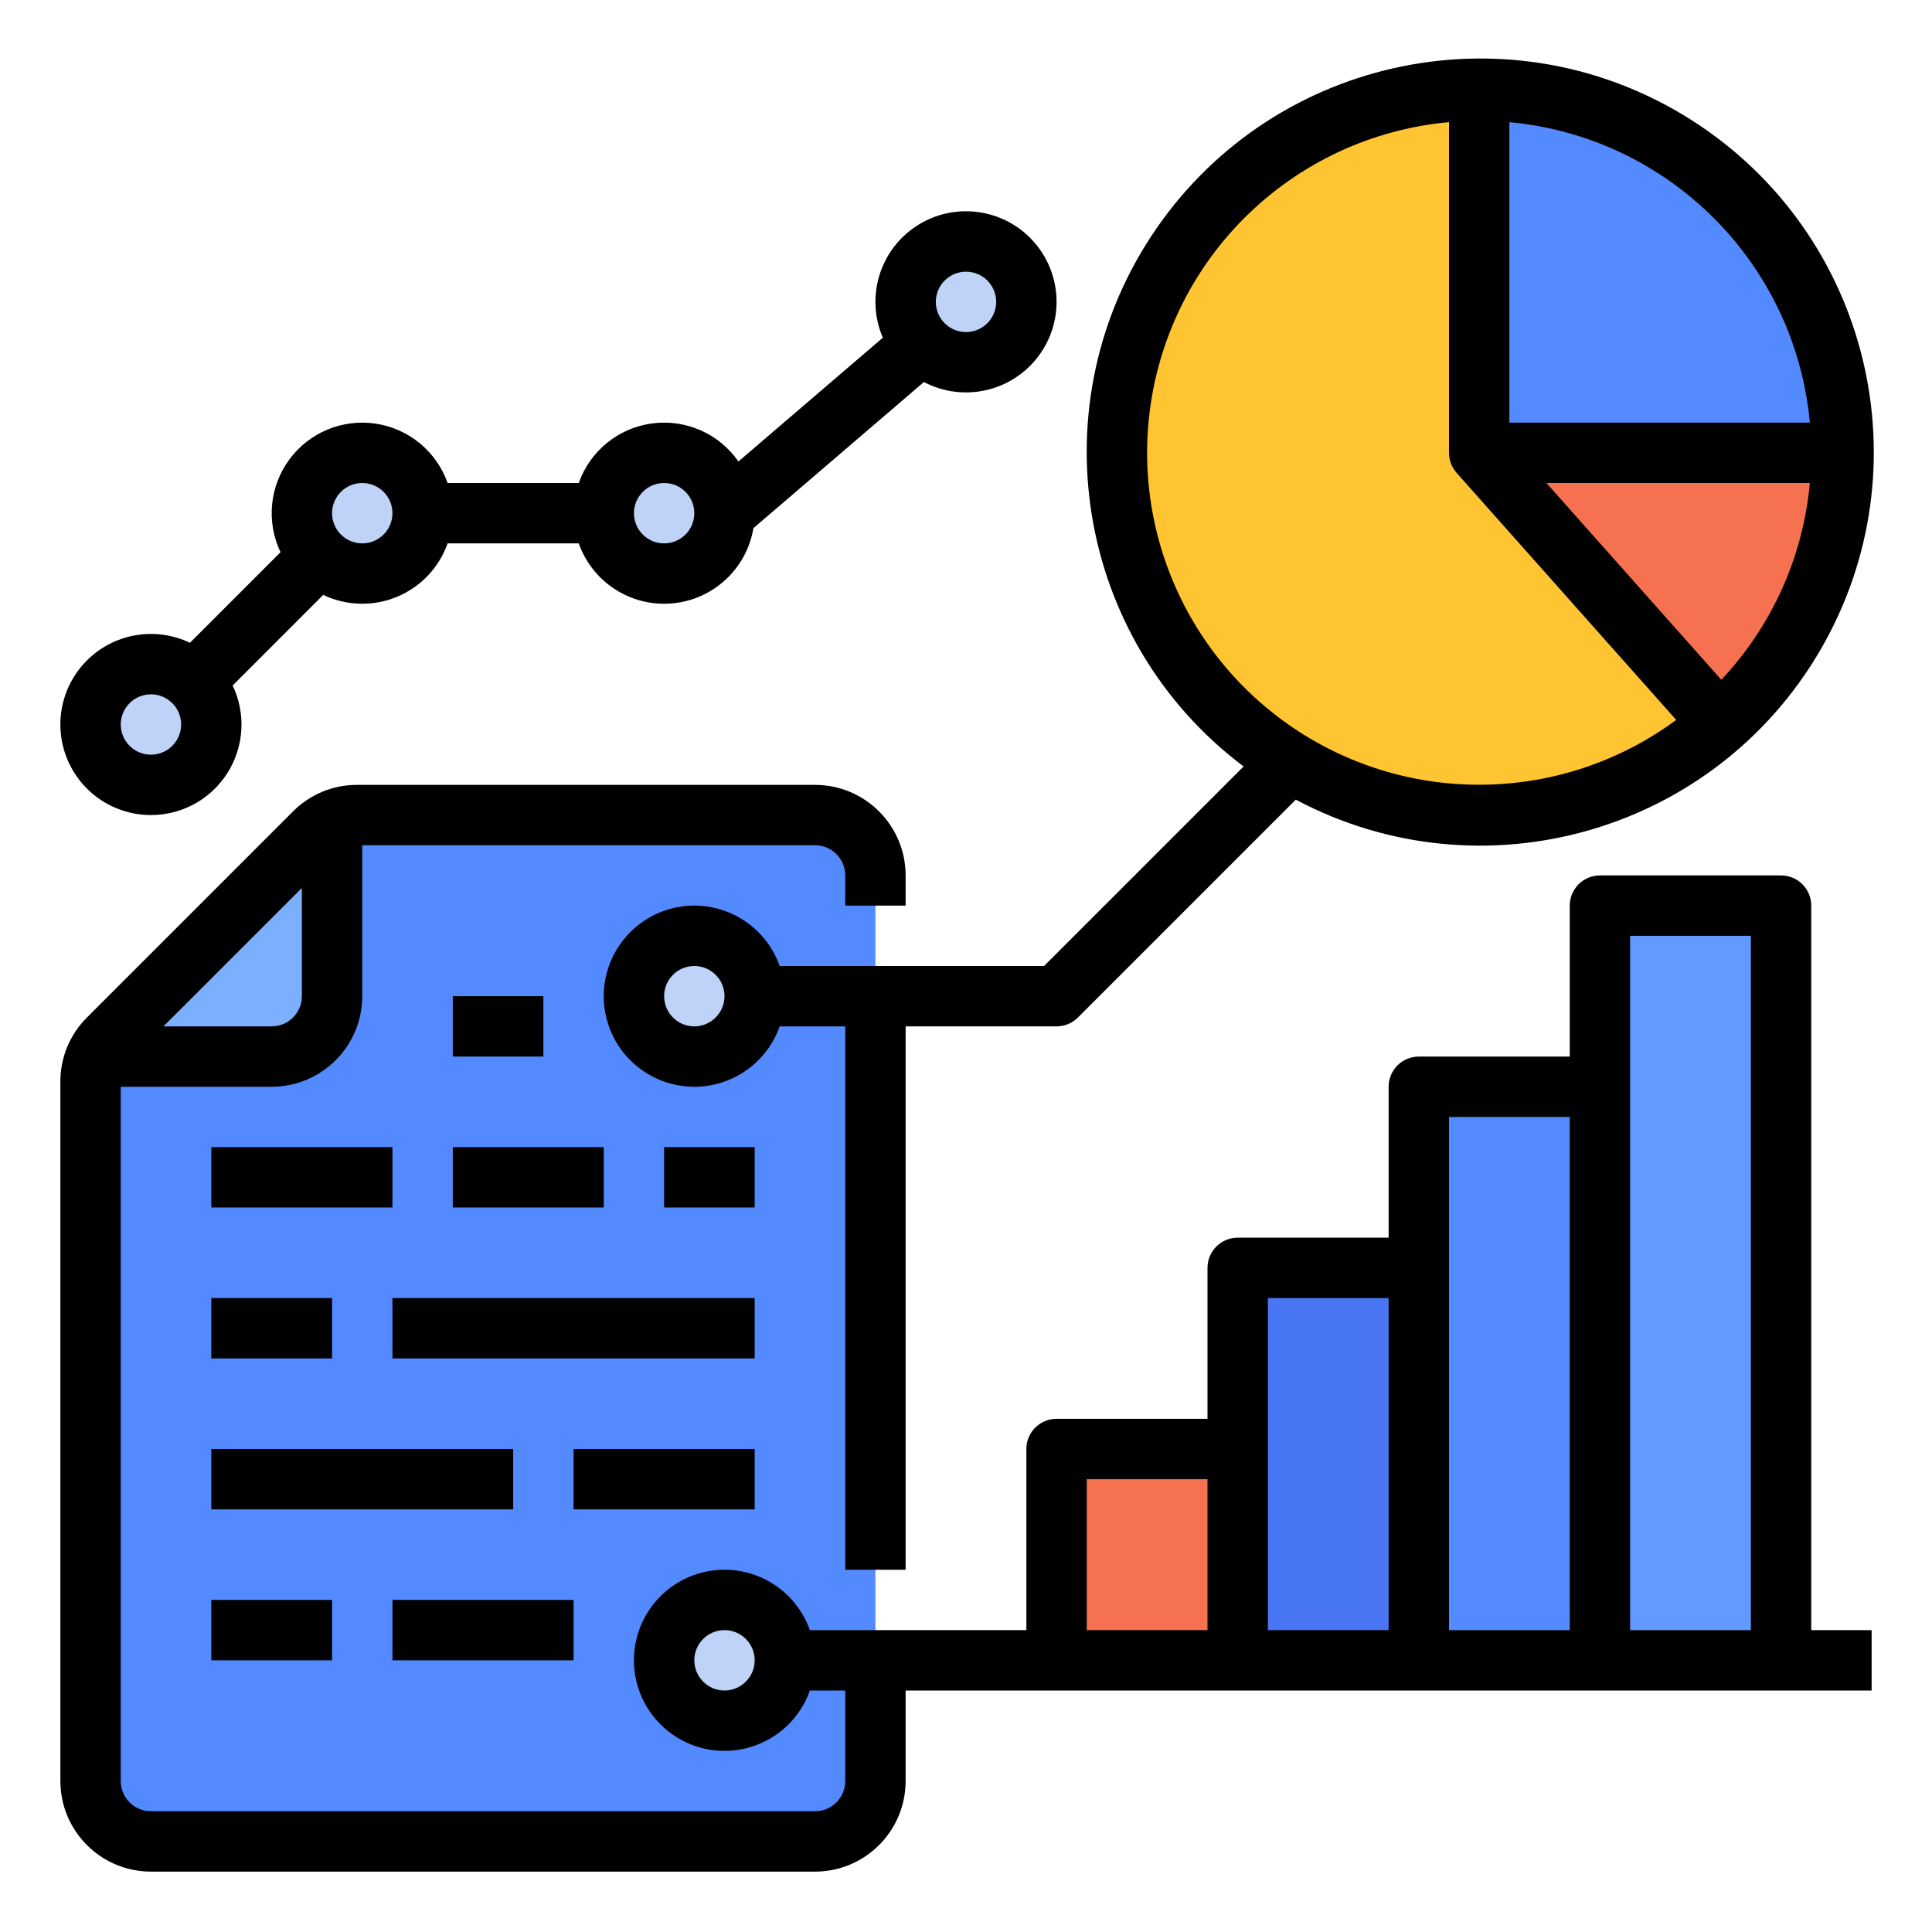
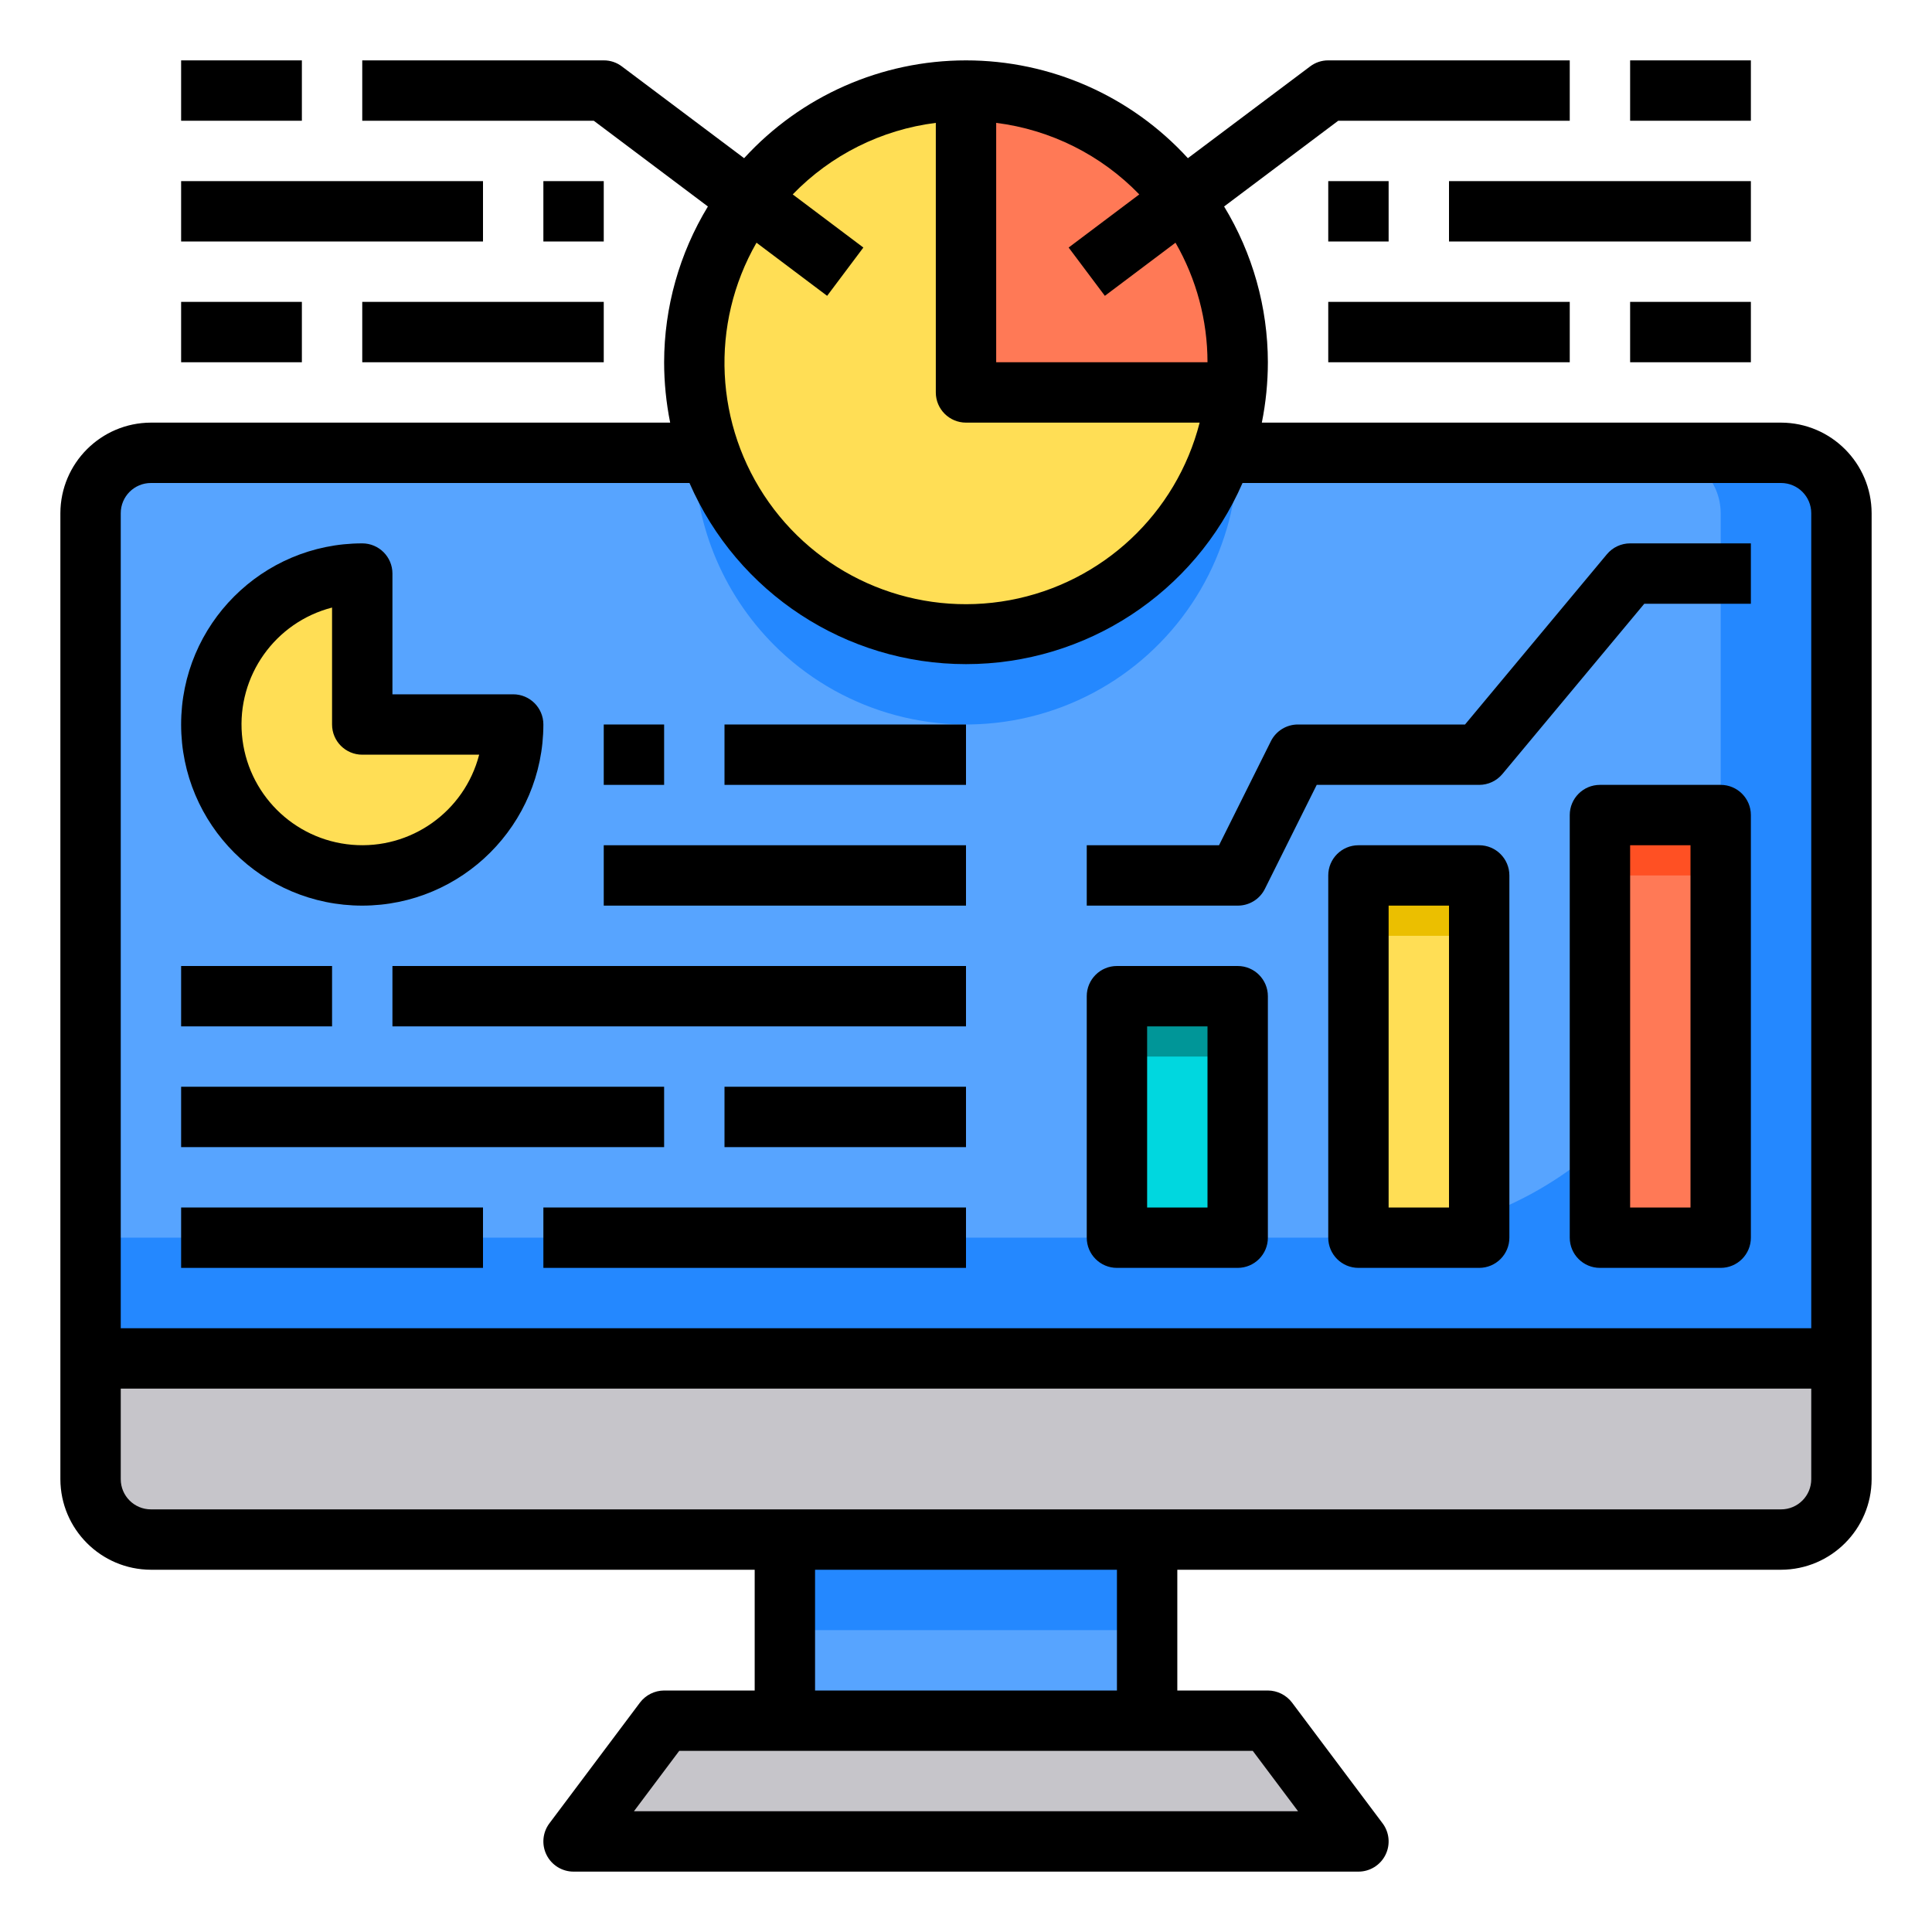
- <svg xmlns="http://www.w3.org/2000/svg" id="filled_outline" height="512" viewBox="0 0 512 512" width="512" data-name="filled outline">
-   <path d="m232 232v240a15.996 15.996 0 0 1 -16 16h-176a15.996 15.996 0 0 1 -16-16v-185.37a16.144 16.144 0 0 1 4.69-11.32l54.62-54.62a16.144 16.144 0 0 1 11.32-4.69h121.37a15.996 15.996 0 0 1 16 16z" fill="#548aff" />
-   <path d="m88 217.45v46.55a15.996 15.996 0 0 1 -16 16h-46.55a15.828 15.828 0 0 1 3.24-4.69l54.62-54.62a15.823 15.823 0 0 1 4.69-3.24z" fill="#7dafff" />
-   <path d="m280 384h48v56h-48z" fill="#f5714f" />
-   <path d="m328 336h48v104h-48z" fill="#4976f2" />
-   <path d="m376 288h48v152h-48z" fill="#548aff" />
-   <path d="m424 240h48v200h-48z" fill="#639aff" />
-   <g fill="#bed3f7">
-     <circle cx="40" cy="192" r="16" />
-     <circle cx="96" cy="136" r="16" />
-     <circle cx="176" cy="136" r="16" />
-     <circle cx="256" cy="80" r="16" />
+ <svg xmlns="http://www.w3.org/2000/svg" height="512" viewBox="0 0 64 64" width="512">
+   <g id="computer">
+     <path d="m61 17v28h-58v-28a2.006 2.006 0 0 1 2-2h54a2.006 2.006 0 0 1 2 2z" fill="#57a4ff" />
+     <path d="m61 17v28h-58v-4h42a12 12 0 0 0 12-12v-12a2.006 2.006 0 0 0 -2-2h4a2.006 2.006 0 0 1 2 2z" fill="#2488ff" />
+     <path d="m53 27h4v14h-4z" fill="#ff7956" />
+     <path d="m45 29h4v12h-4z" fill="#ffde55" />
+     <path d="m44 61h-24l3-4h18z" fill="#c6c5ca" />
+     <path d="m37 33h4v8h-4z" fill="#00ddc2" />
+     <path d="m39.2 6.6a8.964 8.964 0 0 1 1.8 5.4 8.262 8.262 0 0 1 -.06 1h-8.94v-10a8.992 8.992 0 0 1 7.2 3.6z" fill="#ff7956" />
+     <path d="m25.82 18.54a9.047 9.047 0 0 1 -2.82-6.54 9 9 0 0 1 9-9v10h8.94a8.431 8.431 0 0 1 -.46 2 8.993 8.993 0 0 1 -14.66 3.54z" fill="#ffde55" />
+     <path d="m40.94 16a8.431 8.431 0 0 1 -.46 2 8.993 8.993 0 0 1 -14.66 3.54 9.047 9.047 0 0 1 -2.82-6.54 9.294 9.294 0 0 1 .12-1.5 9.186 9.186 0 0 0 .4 1.5 8.837 8.837 0 0 0 2.3 3.54 8.985 8.985 0 0 0 14.23-2.54z" fill="#2488ff" />
+     <path d="m39 57h-14l1-6h12z" fill="#57a4ff" />
+     <path d="m61 45v4a2.006 2.006 0 0 1 -2 2h-54a2.006 2.006 0 0 1 -2-2v-4z" fill="#c6c5ca" />
+     <path d="m26 51h12v3h-12z" fill="#2488ff" />
+     <path d="m12 24h5a5 5 0 1 1 -5-5z" fill="#ffde55" />
+     <path d="m37 33h4v8h-4z" fill="#00d7df" />
+     <path d="m53 27h4v2h-4z" fill="#ff5023" />
+     <path d="m45 29h4v2h-4z" fill="#ebbf00" />
+     <path d="m37 33h4v2h-4z" fill="#009698" />
+     <path d="m59 14h-17.2a10.2 10.2 0 0 0 .2-2 9.964 9.964 0 0 0 -1.45-5.16l3.78-2.84h7.67v-2h-8a.984.984 0 0 0 -.6.2l-4.05 3.04a9.957 9.957 0 0 0 -14.7 0l-4.05-3.04a.984.984 0 0 0 -.6-.2h-8v2h7.67l3.78 2.84a9.964 9.964 0 0 0 -1.45 5.16 10.2 10.2 0 0 0 .2 2h-17.2a3.009 3.009 0 0 0 -3 3v32a3.009 3.009 0 0 0 3 3h20v4h-3a1.014 1.014 0 0 0 -.8.4l-3 4a1 1 0 0 0 .8 1.6h26a1 1 0 0 0 .8-1.6l-3-4a1.014 1.014 0 0 0 -.8-.4h-3v-4h20a3.009 3.009 0 0 0 3-3v-32a3.009 3.009 0 0 0 -3-3zm-26-9.93a7.978 7.978 0 0 1 4.74 2.37l-2.34 1.76 1.2 1.6 2.34-1.76a7.945 7.945 0 0 1 1.06 3.96h-7zm-7.94 3.97 2.34 1.76 1.2-1.6-2.34-1.76a7.978 7.978 0 0 1 4.74-2.37v8.93a1 1 0 0 0 1 1h7.74a7.995 7.995 0 1 1 -14.68-5.96zm16.44 49.96 1.5 2h-22l1.5-2zm-14.5-2v-4h10v4zm33-7a1 1 0 0 1 -1 1h-54a1 1 0 0 1 -1-1v-3h56zm0-5h-56v-27a1 1 0 0 1 1-1h17.84a9.992 9.992 0 0 0 18.32 0h17.84a1 1 0 0 1 1 1z" />
+     <path d="m54 2h4v2h-4z" />
+     <path d="m44 6h2v2h-2z" />
+     <path d="m48 6h10v2h-10z" />
+     <path d="m44 10h8v2h-8z" />
+     <path d="m54 10h4v2h-4z" />
+     <path d="m6 2h4v2h-4z" />
+     <path d="m18 6h2v2h-2z" />
+     <path d="m6 6h10v2h-10z" />
+     <path d="m12 10h8v2h-8z" />
+     <path d="m6 10h4v2h-4z" />
+     <path d="m6 32h5v2h-5z" />
+     <path d="m13 32h19v2h-19z" />
+     <path d="m6 36h16v2h-16z" />
+     <path d="m24 36h8v2h-8z" />
+     <path d="m6 40h10v2h-10z" />
+     <path d="m18 40h14v2h-14z" />
+     <path d="m37 42h4a1 1 0 0 0 1-1v-8a1 1 0 0 0 -1-1h-4a1 1 0 0 0 -1 1v8a1 1 0 0 0 1 1zm1-8h2v6h-2z" />
+     <path d="m49 28h-4a1 1 0 0 0 -1 1v12a1 1 0 0 0 1 1h4a1 1 0 0 0 1-1v-12a1 1 0 0 0 -1-1zm-1 12h-2v-10h2z" />
+     <path d="m57 26h-4a1 1 0 0 0 -1 1v14a1 1 0 0 0 1 1h4a1 1 0 0 0 1-1v-14a1 1 0 0 0 -1-1zm-1 14h-2v-12h2z" />
+     <path d="m12 30a6.006 6.006 0 0 0 6-6 1 1 0 0 0 -1-1h-4v-4a1 1 0 0 0 -1-1 6 6 0 0 0 0 12zm-1-9.874v3.874a1 1 0 0 0 1 1h3.873a4 4 0 1 1 -4.873-4.874z" />
+     <path d="m20 24h2v2h-2z" />
+     <path d="m24 24h8v2h-8z" />
+     <path d="m20 28h12v2h-12z" />
+     <path d="m41.9 29.447 1.718-3.447h5.382a1 1 0 0 0 .769-.36l4.7-5.64h3.531v-2h-4a1 1 0 0 0 -.769.36l-4.7 5.64h-5.531a1 1 0 0 0 -.9.553l-1.718 3.447h-4.382v2h5a1 1 0 0 0 .9-.553z" />
  </g>
-   <path d="m488 120a96 96 0 1 1 -96-96 95.717 95.717 0 0 1 96 96z" fill="#ffc431" />
-   <path d="m488 120h-96v-96a95.999 95.999 0 0 1 96 96z" fill="#548aff" />
-   <path d="m488 120a95.717 95.717 0 0 1 -32.23 71.75l-63.77-71.75z" fill="#f5714f" />
-   <circle cx="184" cy="264" fill="#bed3f7" r="16" />
-   <circle cx="192" cy="440" fill="#bed3f7" r="16" />
-   <path d="m120 264h24v16h-24z" />
-   <path d="m176 304h24v16h-24z" />
-   <path d="m120 304h40v16h-40z" />
-   <path d="m56 304h48v16h-48z" />
-   <path d="m104 344h96v16h-96z" />
-   <path d="m56 344h32v16h-32z" />
-   <path d="m152 384h48v16h-48z" />
-   <path d="m56 384h80v16h-80z" />
-   <path d="m104 424h48v16h-48z" />
-   <path d="m56 424h32v16h-32z" />
-   <path d="m480 240a8 8 0 0 0 -8-8h-48a8 8 0 0 0 -8 8v40h-40a8 8 0 0 0 -8 8v40h-40a8 8 0 0 0 -8 8v40h-40a8 8 0 0 0 -8 8v48h-57.376a24 24 0 1 0 0 16h9.376v24a8.009 8.009 0 0 1 -8 8h-176a8.009 8.009 0 0 1 -8-8v-184h40a24.027 24.027 0 0 0 24-24v-40h120a8.009 8.009 0 0 1 8 8v8h16v-8a24.027 24.027 0 0 0 -24-24h-121.373a23.844 23.844 0 0 0 -16.971 7.03l-54.627 54.627a23.843 23.843 0 0 0 -7.029 16.971v185.373a24.027 24.027 0 0 0 24 24h176a24.027 24.027 0 0 0 24-24v-24h256v-16h-16zm-400-4.686v28.686a8.009 8.009 0 0 1 -8 8h-28.686zm112 212.686a8 8 0 1 1 8-8 8.009 8.009 0 0 1 -8 8zm96-56h32v40h-32zm48-48h32v88h-32zm48-48h32v136h-32zm48 136v-184h32v184z" />
-   <path d="m40 216a23.994 23.994 0 0 0 21.655-34.341l24.004-24.005a23.989 23.989 0 0 0 32.965-13.655h34.752a23.995 23.995 0 0 0 46.29-4.035l45.179-38.725a24.001 24.001 0 1 0 -10.883-11.745l-38.273 32.806a23.983 23.983 0 0 0 -42.313 5.699h-34.752a23.997 23.997 0 1 0 -44.279 18.341l-24.004 24.005a23.999 23.999 0 1 0 -10.341 45.655zm216-144a8 8 0 1 1 -8 8 8.009 8.009 0 0 1 8-8zm-80 56a8 8 0 1 1 -8 8 8.009 8.009 0 0 1 8-8zm-80 0a8 8 0 1 1 -8 8 8.009 8.009 0 0 1 8-8zm-56 56a8 8 0 1 1 -8 8 8.009 8.009 0 0 1 8-8z" />
-   <path d="m329.565 203.121-52.879 52.879h-70.063a24 24 0 1 0 0 16h17.376v144h16v-144h40a8.001 8.001 0 0 0 5.657-2.343l57.738-57.738a104.284 104.284 0 1 0 -13.83-8.798zm-145.565 68.879a8 8 0 1 1 8-8 8.009 8.009 0 0 1 -8 8zm272.17-91.85-46.355-52.15h69.817a87.706 87.706 0 0 1 -23.462 52.15zm23.462-68.15h-79.632v-79.633a88.144 88.144 0 0 1 79.632 79.633zm-95.632-79.633v87.633a7.959 7.959 0 0 0 2.027 5.309l-.007.006 58.197 65.472a87.983 87.983 0 1 1 -60.218-158.42z" />
</svg>
